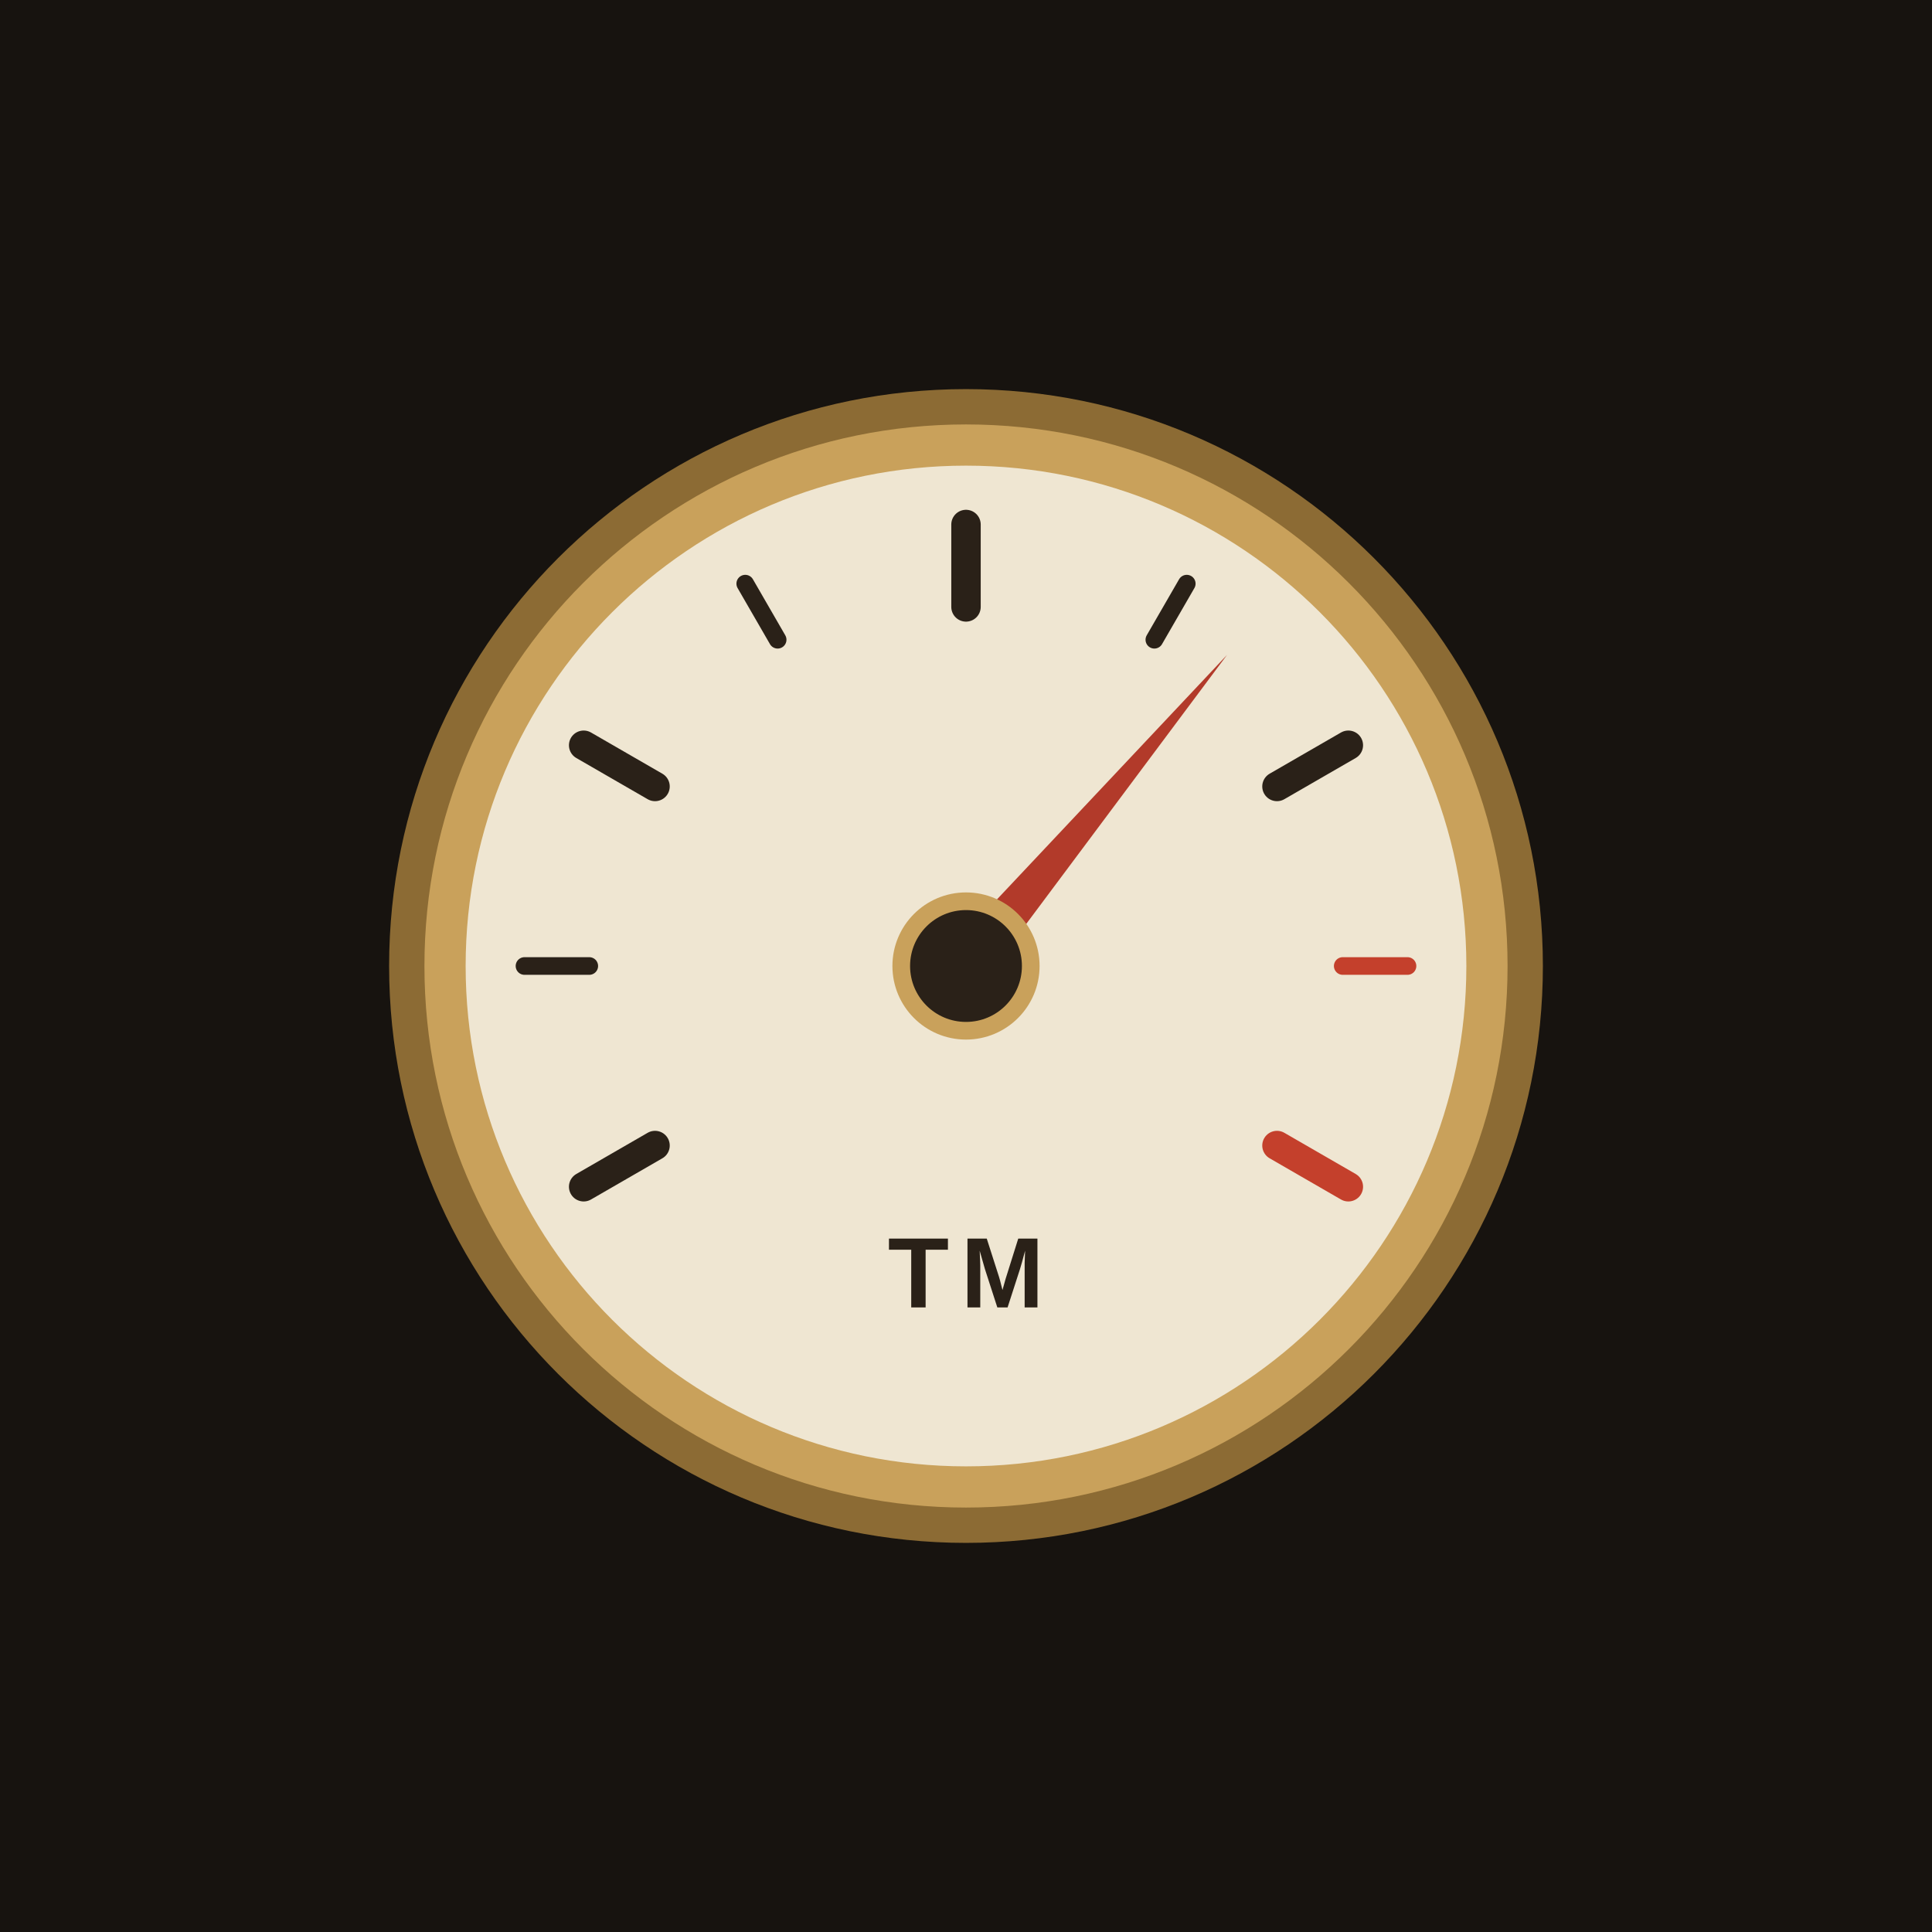
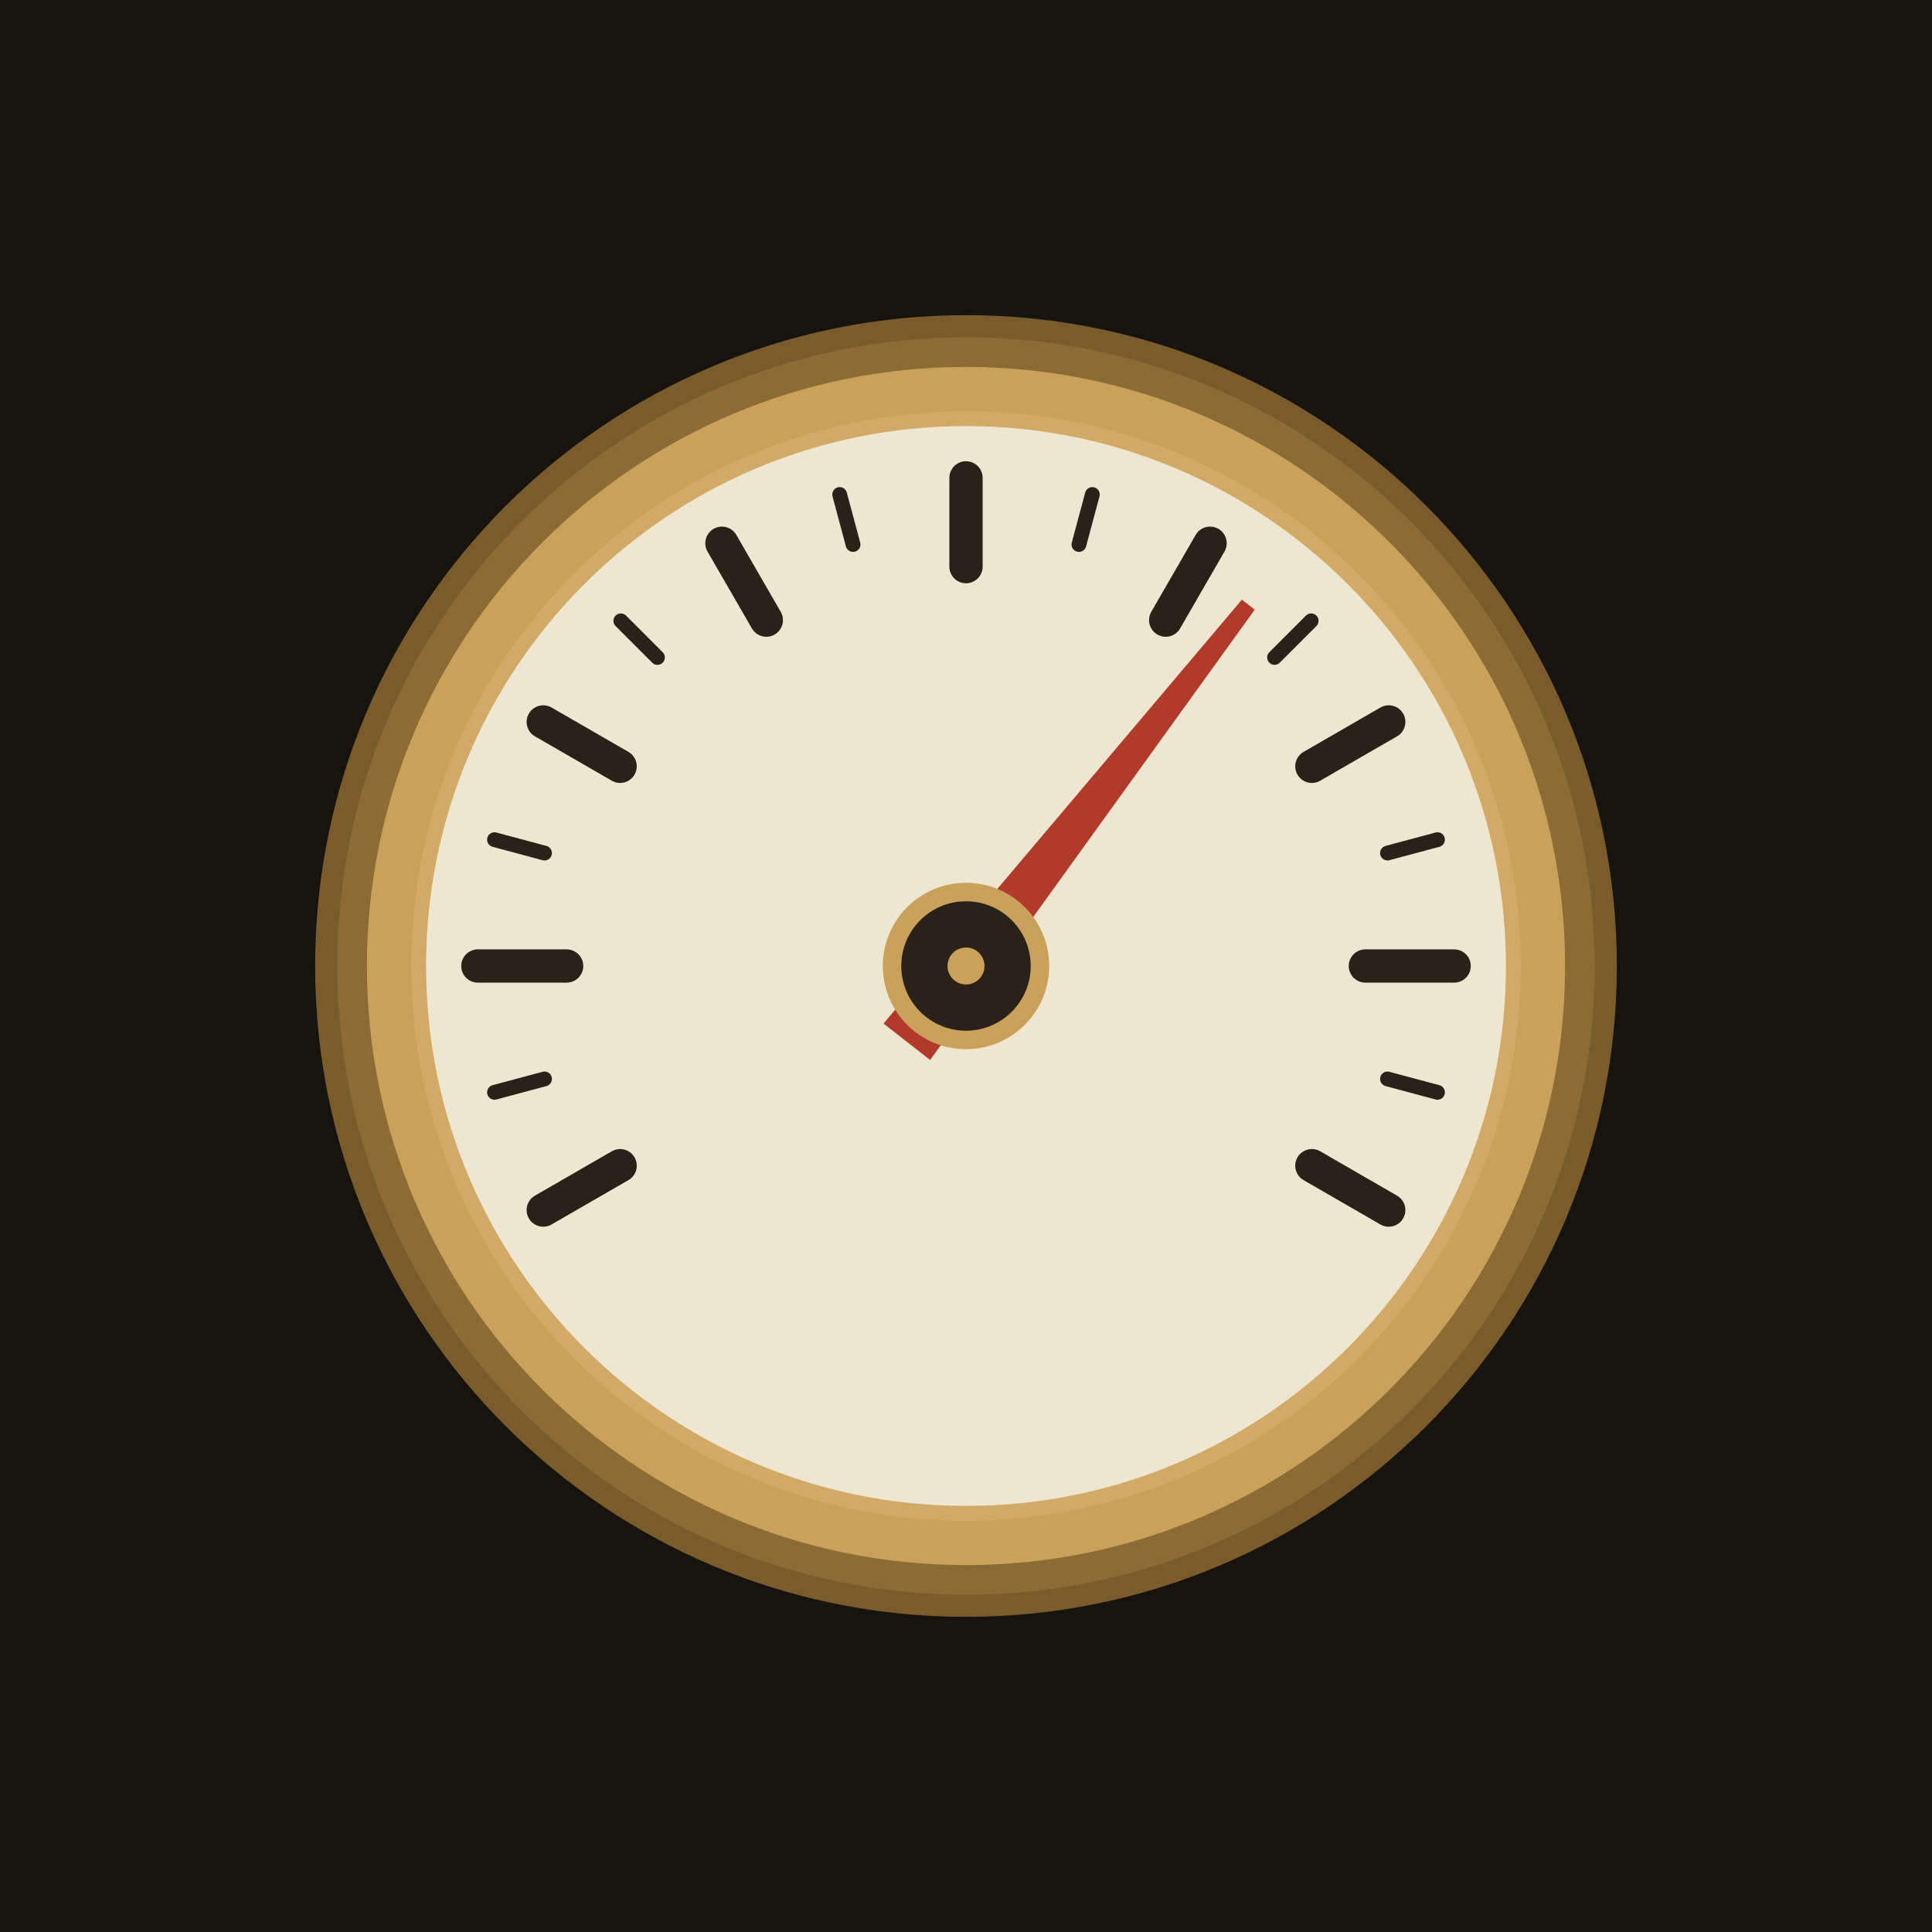
<svg xmlns="http://www.w3.org/2000/svg" viewBox="0 0 512 512">
  <rect width="512" height="512" fill="#17130F" />
-   <g transform="translate(256 256) scale(0.78) translate(-256 -256)">
-     <circle cx="256" cy="256" r="196" fill="#8C6B34" />
-     <circle cx="256" cy="256" r="184" fill="#C9A15B" />
-     <circle cx="256" cy="256" r="170" fill="#EFE6D2" />
-     <g stroke="#2A2118" stroke-linecap="round" transform="translate(256 256)">
-       <line y1="-150" y2="-122" stroke-width="10" transform="rotate(-120)" />
-       <line y1="-150" y2="-128" stroke-width="6" transform="rotate(-90)" />
-       <line y1="-150" y2="-122" stroke-width="10" transform="rotate(-60)" />
-       <line y1="-150" y2="-128" stroke-width="6" transform="rotate(-30)" />
-       <line y1="-150" y2="-122" stroke-width="10" transform="rotate(0)" />
-       <line y1="-150" y2="-128" stroke-width="6" transform="rotate(30)" />
-       <line y1="-150" y2="-122" stroke-width="10" transform="rotate(60)" />
-       <line y1="-150" y2="-128" stroke="#C4402C" stroke-width="6" transform="rotate(90)" />
-       <line y1="-150" y2="-122" stroke="#C4402C" stroke-width="10" transform="rotate(120)" />
+   <g transform="translate(256 256) scale(0.98)">
+     <circle r="176" fill="#7A5C2C" />
+     <circle r="170" fill="#8C6B34" />
+     <circle r="162" fill="#C9A15B" />
+     <circle r="150" fill="#E0BC7A" opacity="0.35" />
+     <circle r="146" fill="#EFE6D2" />
+     <g stroke="#2A2118" stroke-linecap="round">
+       <line y1="-132" y2="-108" stroke-width="9" transform="rotate(-120)" />
+       <line y1="-132" y2="-118" stroke-width="4" transform="rotate(-105)" />
+       <line y1="-132" y2="-108" stroke-width="9" transform="rotate(-90)" />
+       <line y1="-132" y2="-118" stroke-width="4" transform="rotate(-75)" />
+       <line y1="-132" y2="-108" stroke-width="9" transform="rotate(-60)" />
+       <line y1="-132" y2="-118" stroke-width="4" transform="rotate(-45)" />
+       <line y1="-132" y2="-108" stroke-width="9" transform="rotate(-30)" />
+       <line y1="-132" y2="-118" stroke-width="4" transform="rotate(-15)" />
+       <line y1="-132" y2="-108" stroke-width="9" transform="rotate(0)" />
+       <line y1="-132" y2="-118" stroke-width="4" transform="rotate(15)" />
+       <line y1="-132" y2="-108" stroke-width="9" transform="rotate(30)" />
+       <line y1="-132" y2="-118" stroke-width="4" transform="rotate(45)" />
+       <line y1="-132" y2="-108" stroke-width="9" transform="rotate(60)" />
+       <line y1="-132" y2="-118" stroke-width="4" transform="rotate(75)" />
+       <line y1="-132" y2="-108" stroke-width="9" transform="rotate(90)" />
+       <line y1="-132" y2="-118" stroke-width="4" transform="rotate(105)" />
+       <line y1="-132" y2="-108" stroke-width="9" transform="rotate(120)" />
    </g>
-     <g transform="translate(256 256) rotate(40)">
-       <path d="M -9 20 L 0 -138 L 9 20 Z" fill="#B23A2A" />
+     <g transform="rotate(38)">
+       <path d="M -8 26 L -2.2 -124 L 2.2 -124 L 8 26 Z" fill="#B23A2A" />
    </g>
-     <circle cx="256" cy="256" r="22" fill="#2A2118" stroke="#C9A15B" stroke-width="6" />
-     <text x="256" y="372" text-anchor="middle" font-family="Arial Narrow, Arial, sans-serif" font-weight="700" font-size="34" letter-spacing="4" fill="#2A2118">TM</text>
+     <circle r="20" fill="#2A2118" />
+     <circle r="20" fill="none" stroke="#C9A15B" stroke-width="5" />
+     <circle r="5" fill="#C9A15B" />
  </g>
</svg>
